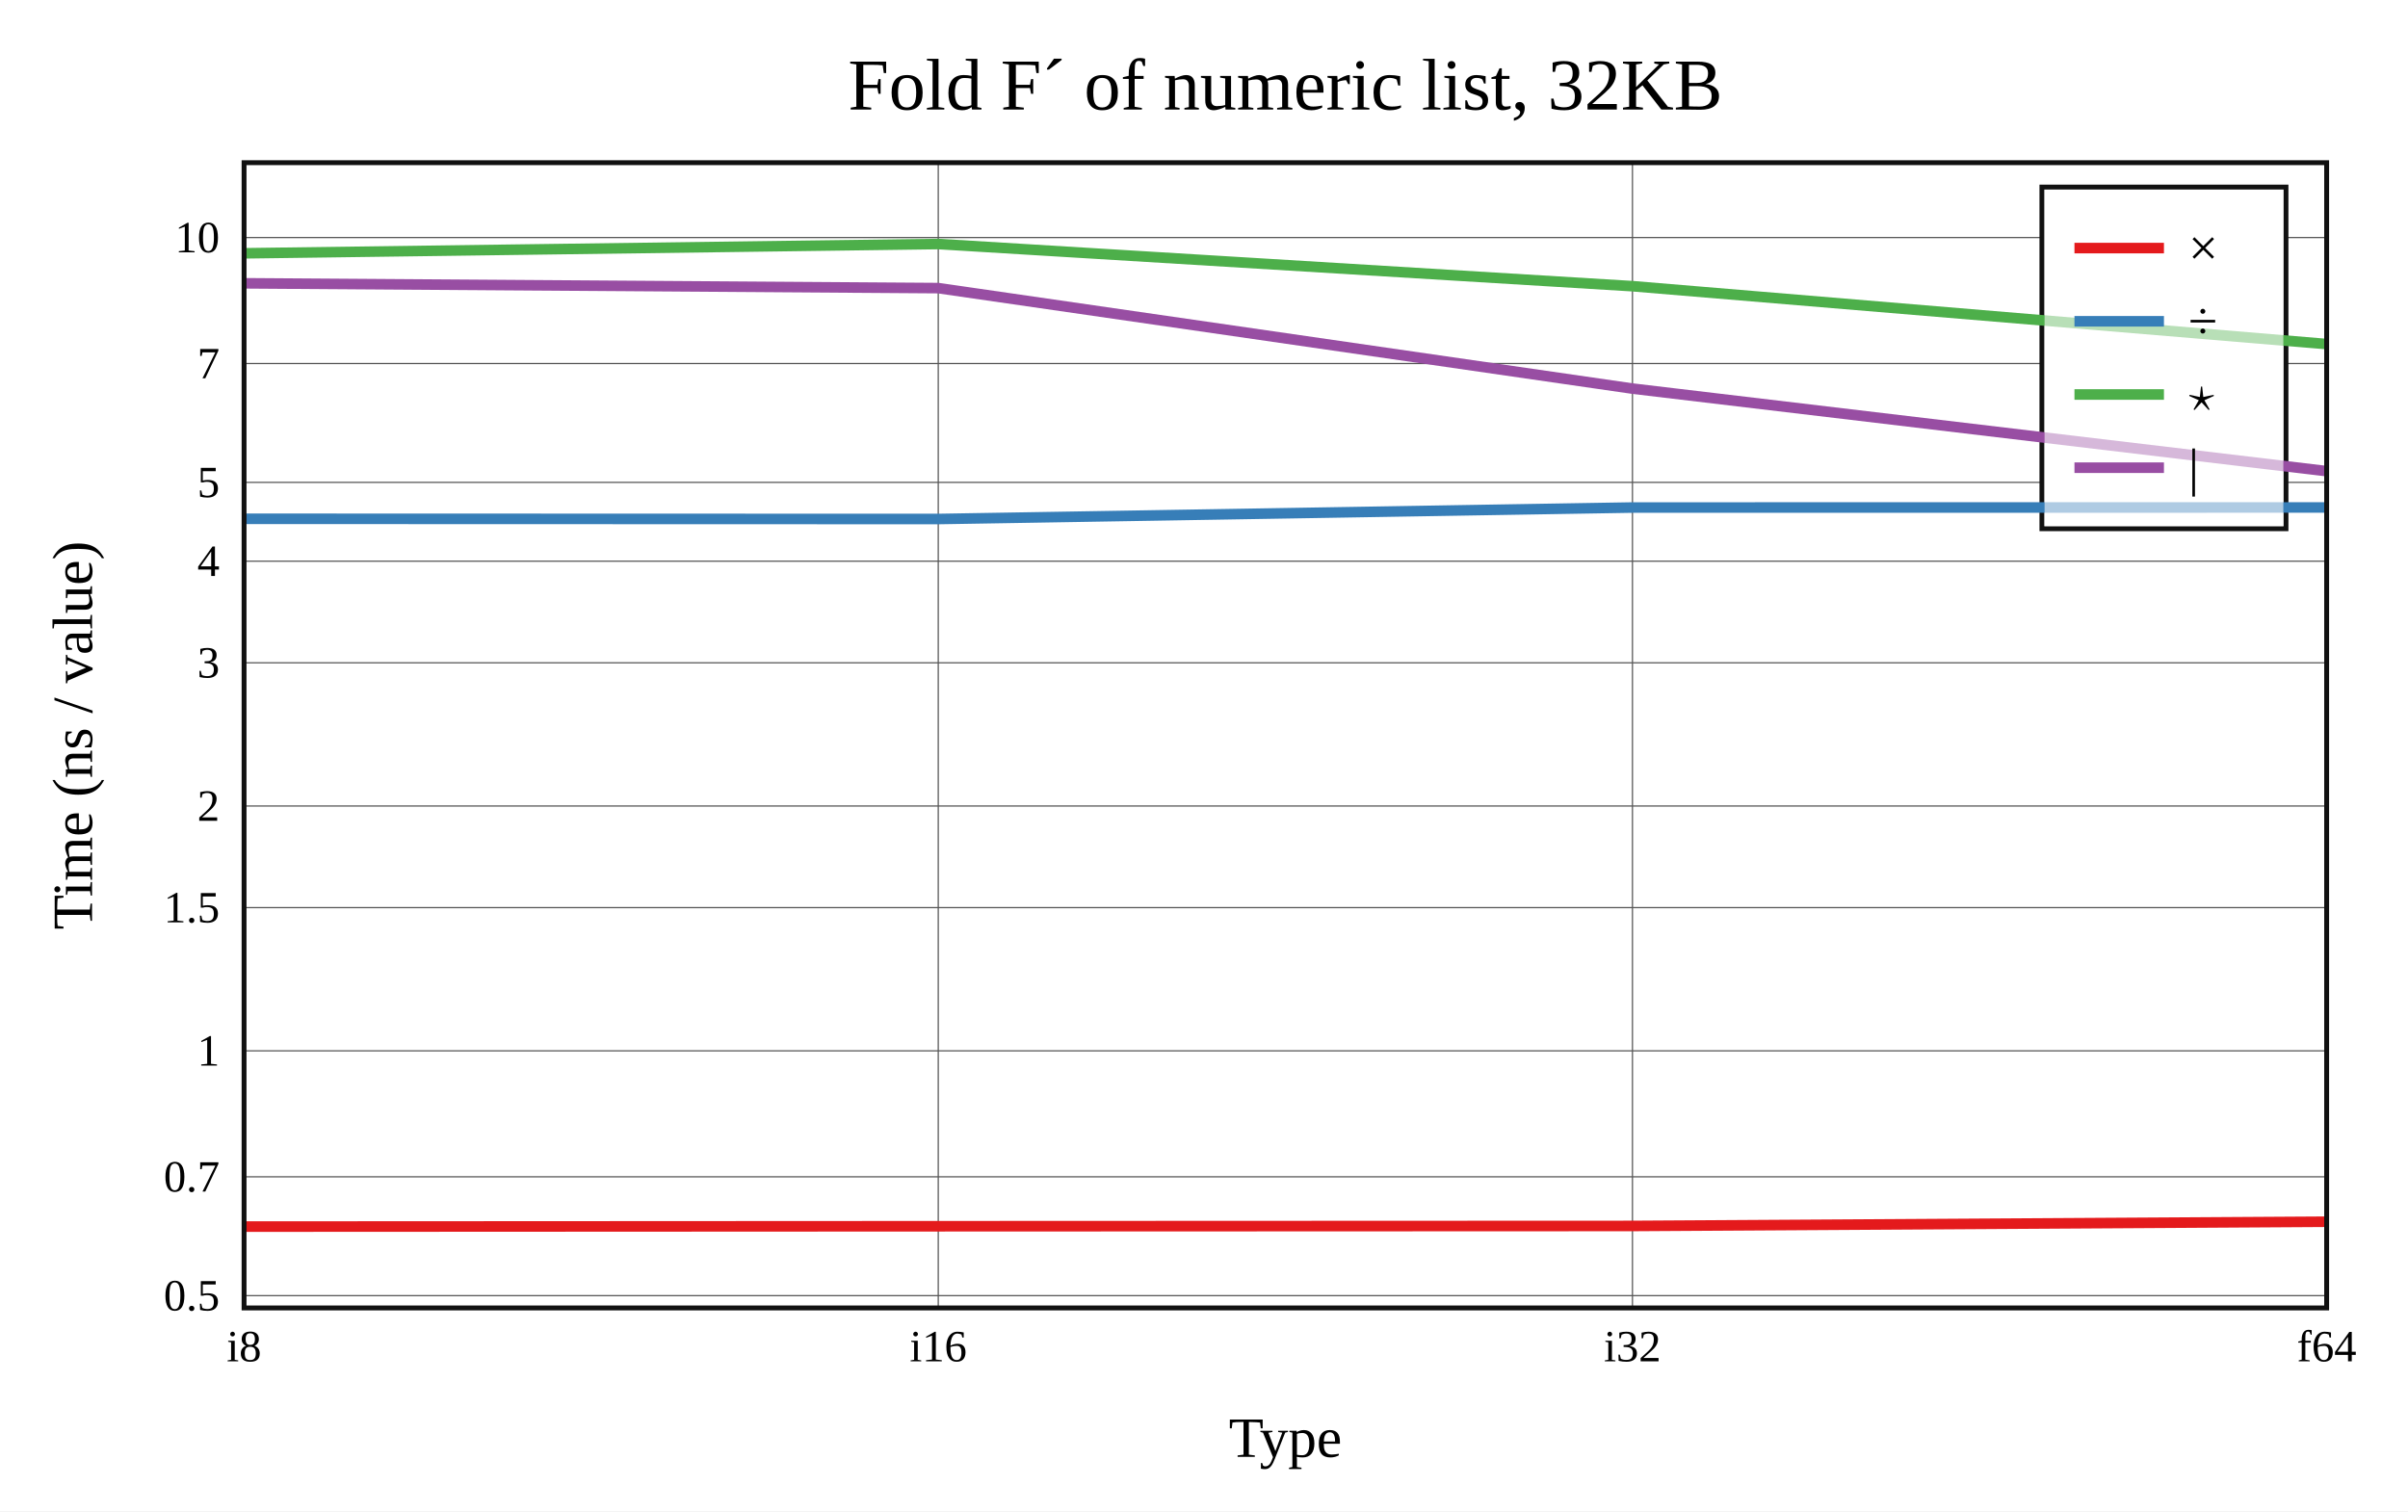
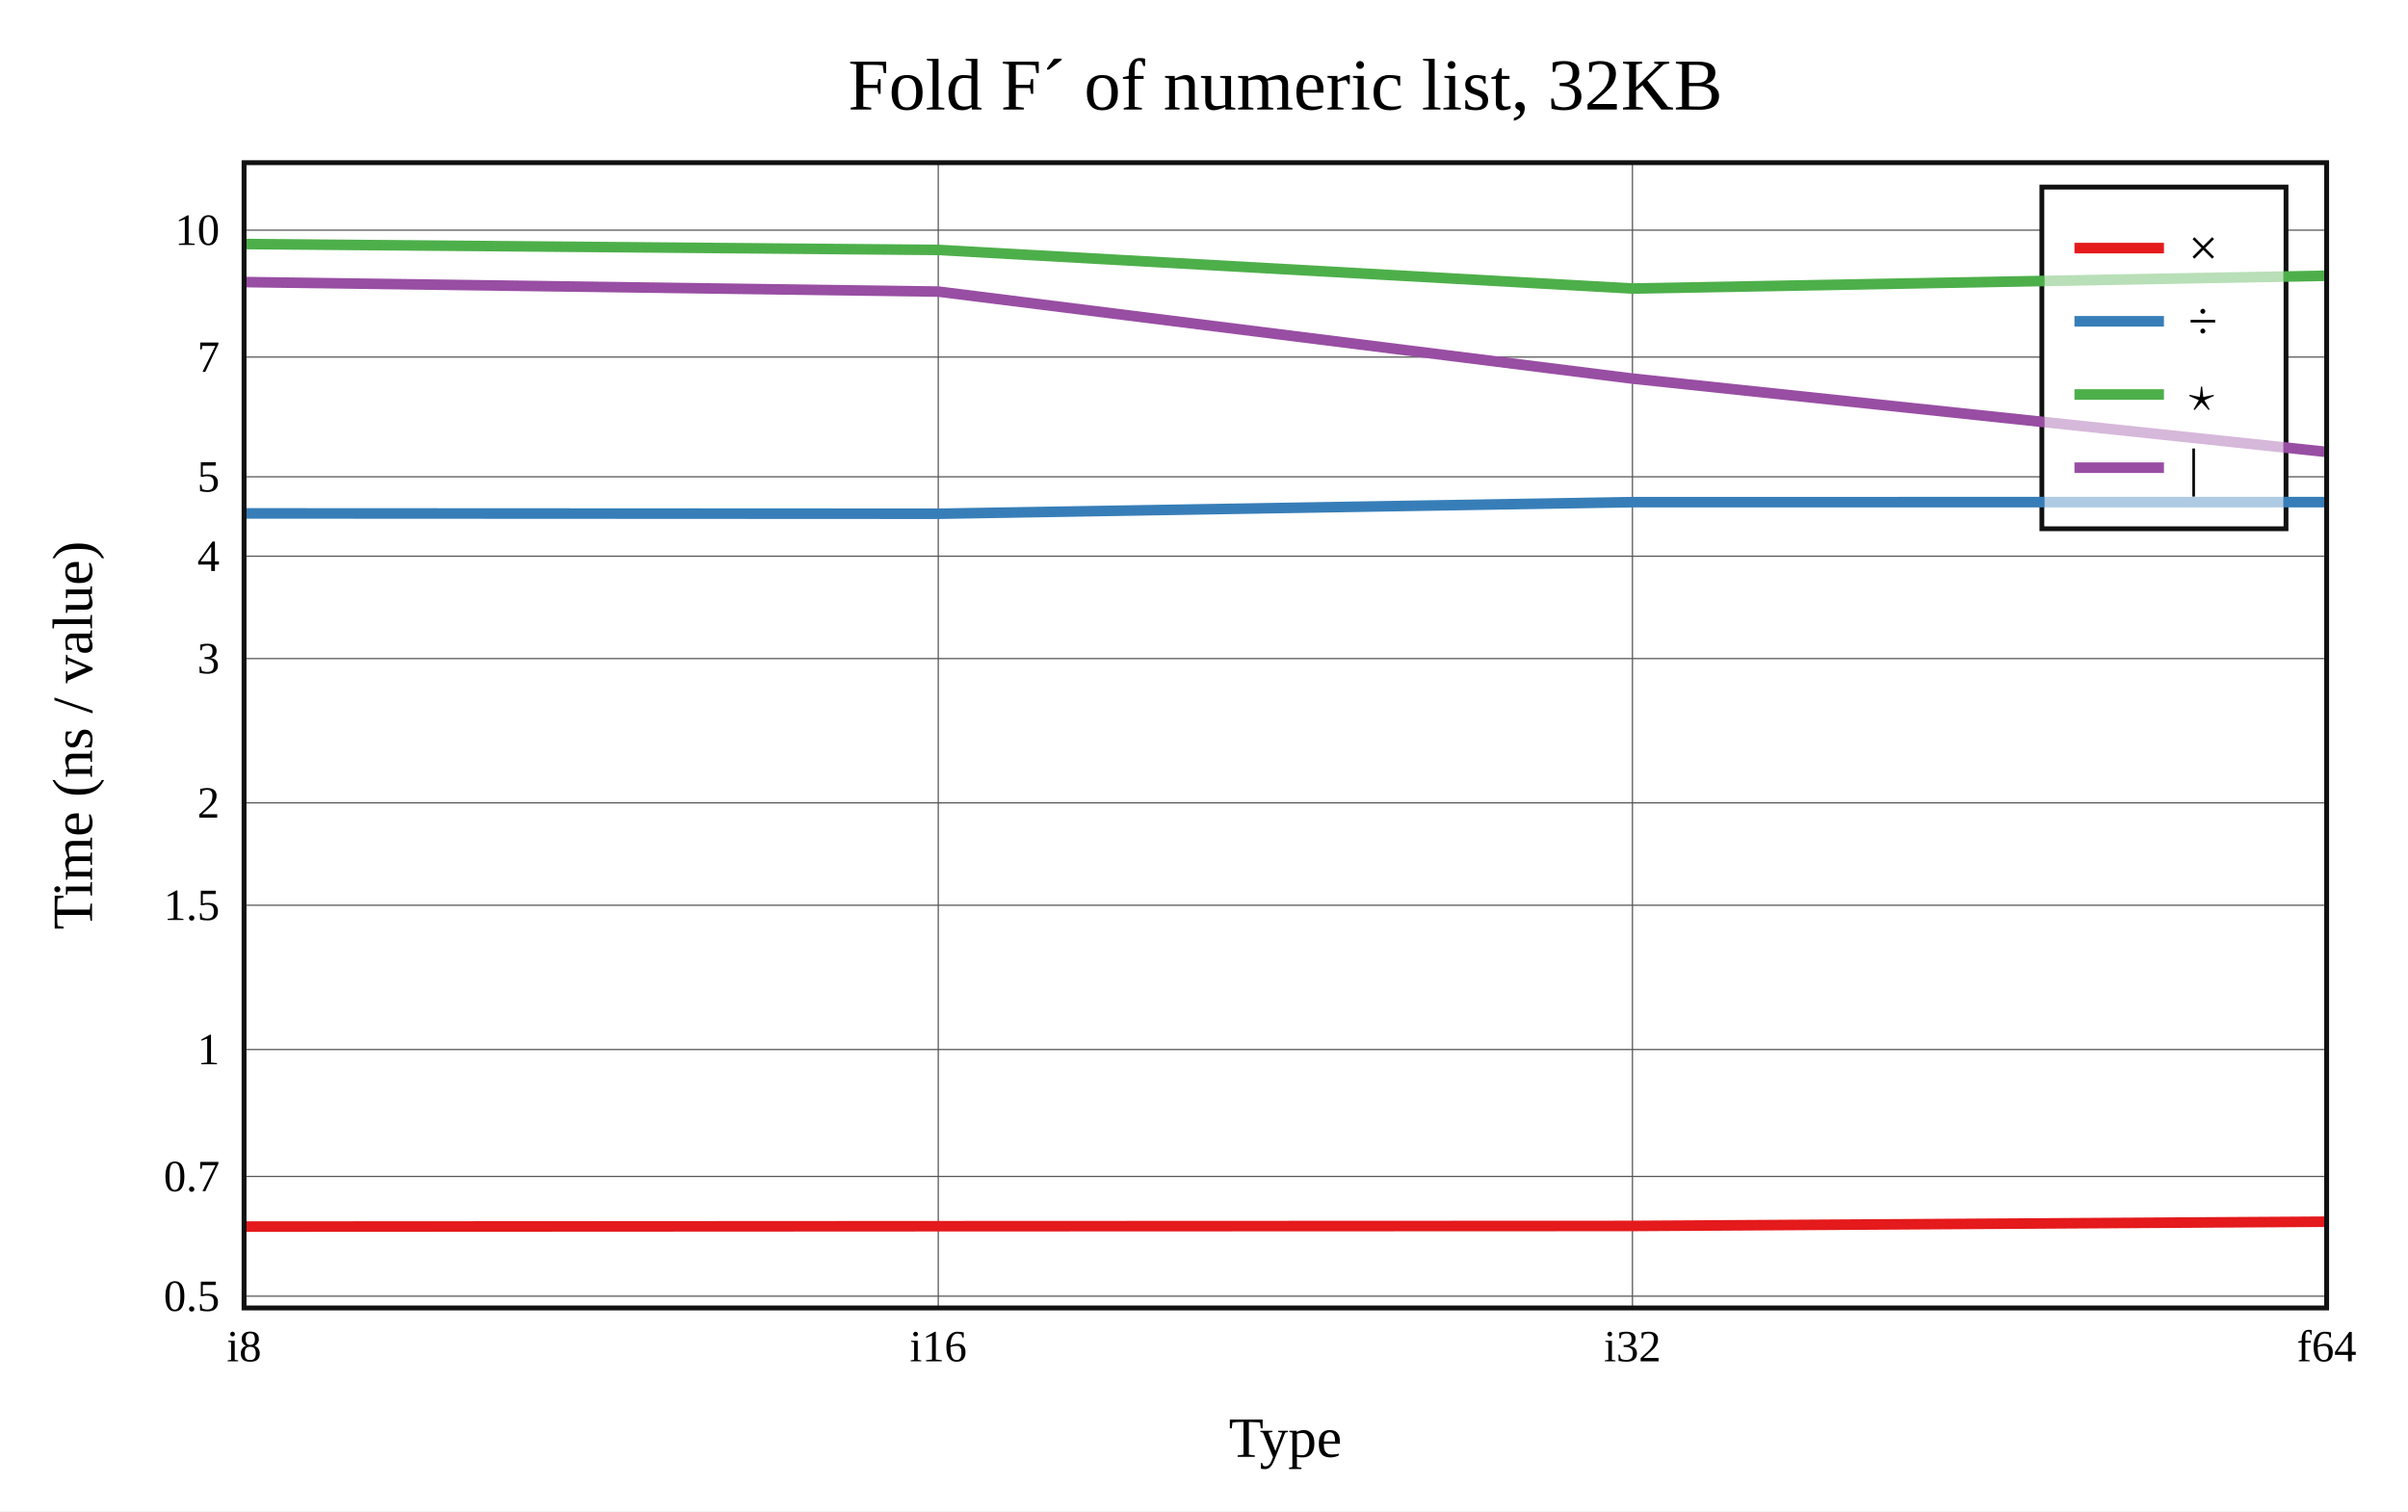
<svg xmlns="http://www.w3.org/2000/svg" viewBox="-60 -40 592 371.6" height="557.4" width="888">
  <g stroke-width="2.6" font-size="14px" text-anchor="middle">
    <defs>
      <clipPath id="clip">
        <rect x="0" y="0" width="512" height="281.6" />
      </clipPath>
    </defs>
    <rect fill="white" x="-60" y="-40" width="592" height="371.6" />
    <text dy="0.33em" font-size="18px" x="256" y="-19">Fold F´ of numeric list, 32KB</text>
    <text dy="0.33em" x="256" y="313.6">Type</text>
    <text dy="0.33em" transform="rotate(-90)" x="-140.8" y="-42">Time (ns / value)</text>
    <g stroke-width="0.3" stroke="#555">
      <path d="M170.667 0v281.6" />
      <path d="M341.333 0v281.6" />
-       <path d="M0 278.578h512" />
-       <path d="M0 249.356h512" />
-       <path d="M0 218.381h512" />
-       <path d="M0 183.167h512" />
-       <path d="M0 158.183h512" />
-       <path d="M0 122.97h512" />
-       <path d="M0 97.986h512" />
-       <path d="M0 78.606h512" />
-       <path d="M0 49.385h512" />
-       <path d="M0 18.409h512" />
+       <path d="M0 278.706h512" />
+       <path d="M0 249.265h512" />
+       <path d="M0 218.058h512" />
+       <path d="M0 182.581h512" />
+       <path d="M0 157.409h512" />
+       <path d="M0 121.933h512" />
+       <path d="M0 96.761h512" />
+       <path d="M0 77.237h512" />
+       <path d="M0 47.797h512" />
+       <path d="M0 16.589h512" />
    </g>
    <g font-size="11px">
      <text dy="0.33em" x="0" y="291.1">i8</text>
      <text dy="0.33em" x="170.667" y="291.1">i16</text>
      <text dy="0.33em" x="341.333" y="291.1">i32</text>
      <text dy="0.33em" x="512" y="291.1">f64</text>
      <g text-anchor="end">
-         <text dy="0.33em" x="-6" y="278.578">0.5</text>
-         <text dy="0.33em" x="-6" y="249.356">0.7</text>
-         <text dy="0.33em" x="-6" y="218.381">1</text>
-         <text dy="0.33em" x="-6" y="183.167">1.5</text>
-         <text dy="0.33em" x="-6" y="158.183">2</text>
-         <text dy="0.33em" x="-6" y="122.97">3</text>
-         <text dy="0.33em" x="-6" y="97.986">4</text>
-         <text dy="0.33em" x="-6" y="78.606">5</text>
-         <text dy="0.33em" x="-6" y="49.385">7</text>
-         <text dy="0.33em" x="-6" y="18.409">10</text>
+         <text dy="0.33em" x="-6" y="278.706">0.5</text>
+         <text dy="0.33em" x="-6" y="249.265">0.7</text>
+         <text dy="0.33em" x="-6" y="218.058">1</text>
+         <text dy="0.33em" x="-6" y="182.581">1.5</text>
+         <text dy="0.33em" x="-6" y="157.409">2</text>
+         <text dy="0.33em" x="-6" y="121.933">3</text>
+         <text dy="0.33em" x="-6" y="96.761">4</text>
+         <text dy="0.33em" x="-6" y="77.237">5</text>
+         <text dy="0.33em" x="-6" y="47.797">7</text>
+         <text dy="0.33em" x="-6" y="16.589">10</text>
      </g>
    </g>
    <rect stroke-width="1.2" stroke="#111" fill="white" transform="translate(442,6)" x="0" y="0" width="60" height="84" />
    <g clip-path="url(#clip)" fill="none" stroke-linecap="round" stroke-linejoin="round">
-       <path stroke="#e41a1c" d="M0 261.6L170.667 261.513L341.333 261.443L512 260.402" />
-       <path stroke="#377eb8" d="M0 87.562L170.667 87.616L341.333 84.794L512 84.778" />
-       <path stroke="#4daf4a" d="M0 22.285L170.667 20L341.333 30.369L512 44.597" />
-       <path stroke="#984ea3" d="M0 29.66L170.667 30.841L341.333 55.552L512 75.842" />
+       <path stroke="#e41a1c" d="M0 261.6L170.667 261.509L341.333 261.442L512 260.394" />
+       <path stroke="#377eb8" d="M0 86.236L170.667 86.319L341.333 83.469L512 83.458" />
+       <path stroke="#4daf4a" d="M0 20L170.667 21.451L341.333 30.946L512 27.805" />
+       <path stroke="#984ea3" d="M0 29.354L170.667 31.696L341.333 53.093L512 71.119" />
    </g>
    <rect stroke-width="1.2" stroke="#111" fill="none" x="0" y="0" width="512" height="281.6" />
    <g transform="translate(442,6)" text-anchor="start" font-size="13px">
      <rect fill="white" opacity="0.6" x="0.65" y="0.65" width="58.7" height="82.7" />
      <path stroke="#e41a1c" d="M8 15h22" />
      <path stroke="#377eb8" d="M8 33h22" />
      <path stroke="#4daf4a" d="M8 51h22" />
      <path stroke="#984ea3" d="M8 69h22" />
      <text dy="0.33em" x="36" y="15">×</text>
      <text dy="0.33em" x="36" y="33">÷</text>
      <text dy="0.33em" x="36" y="51">⋆</text>
      <text dy="0.33em" x="36" y="69">|</text>
    </g>
  </g>
</svg>
